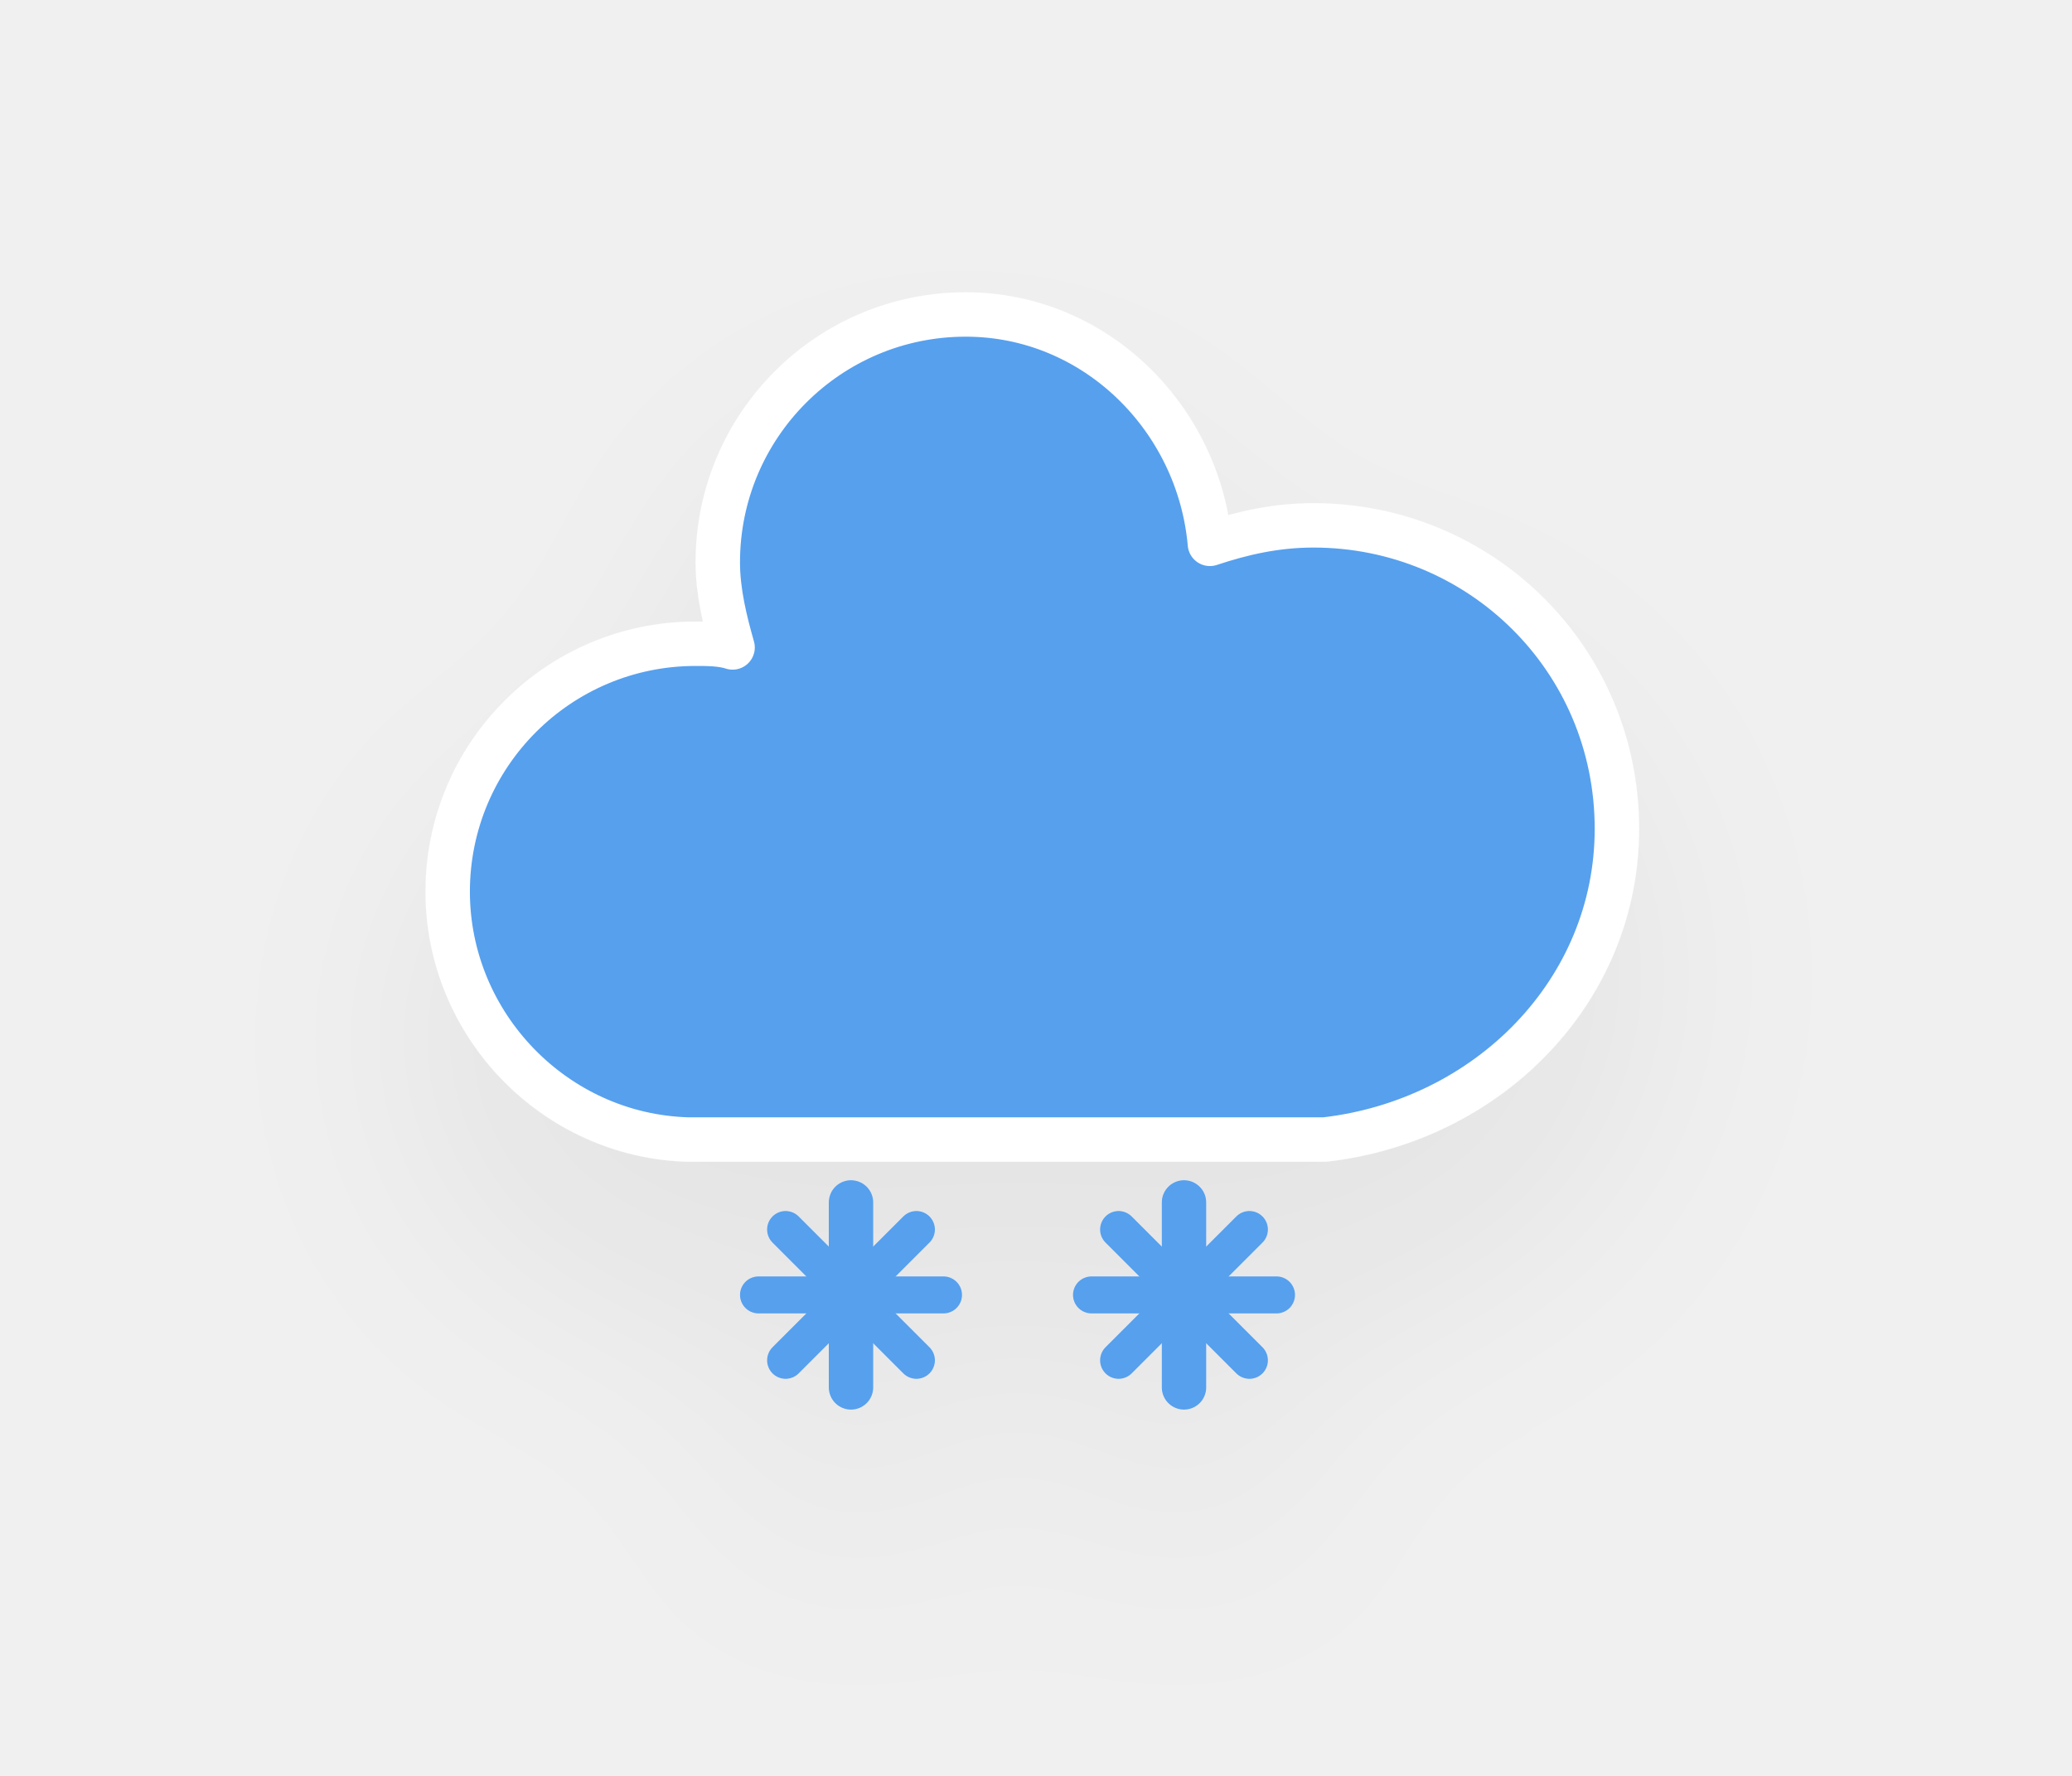
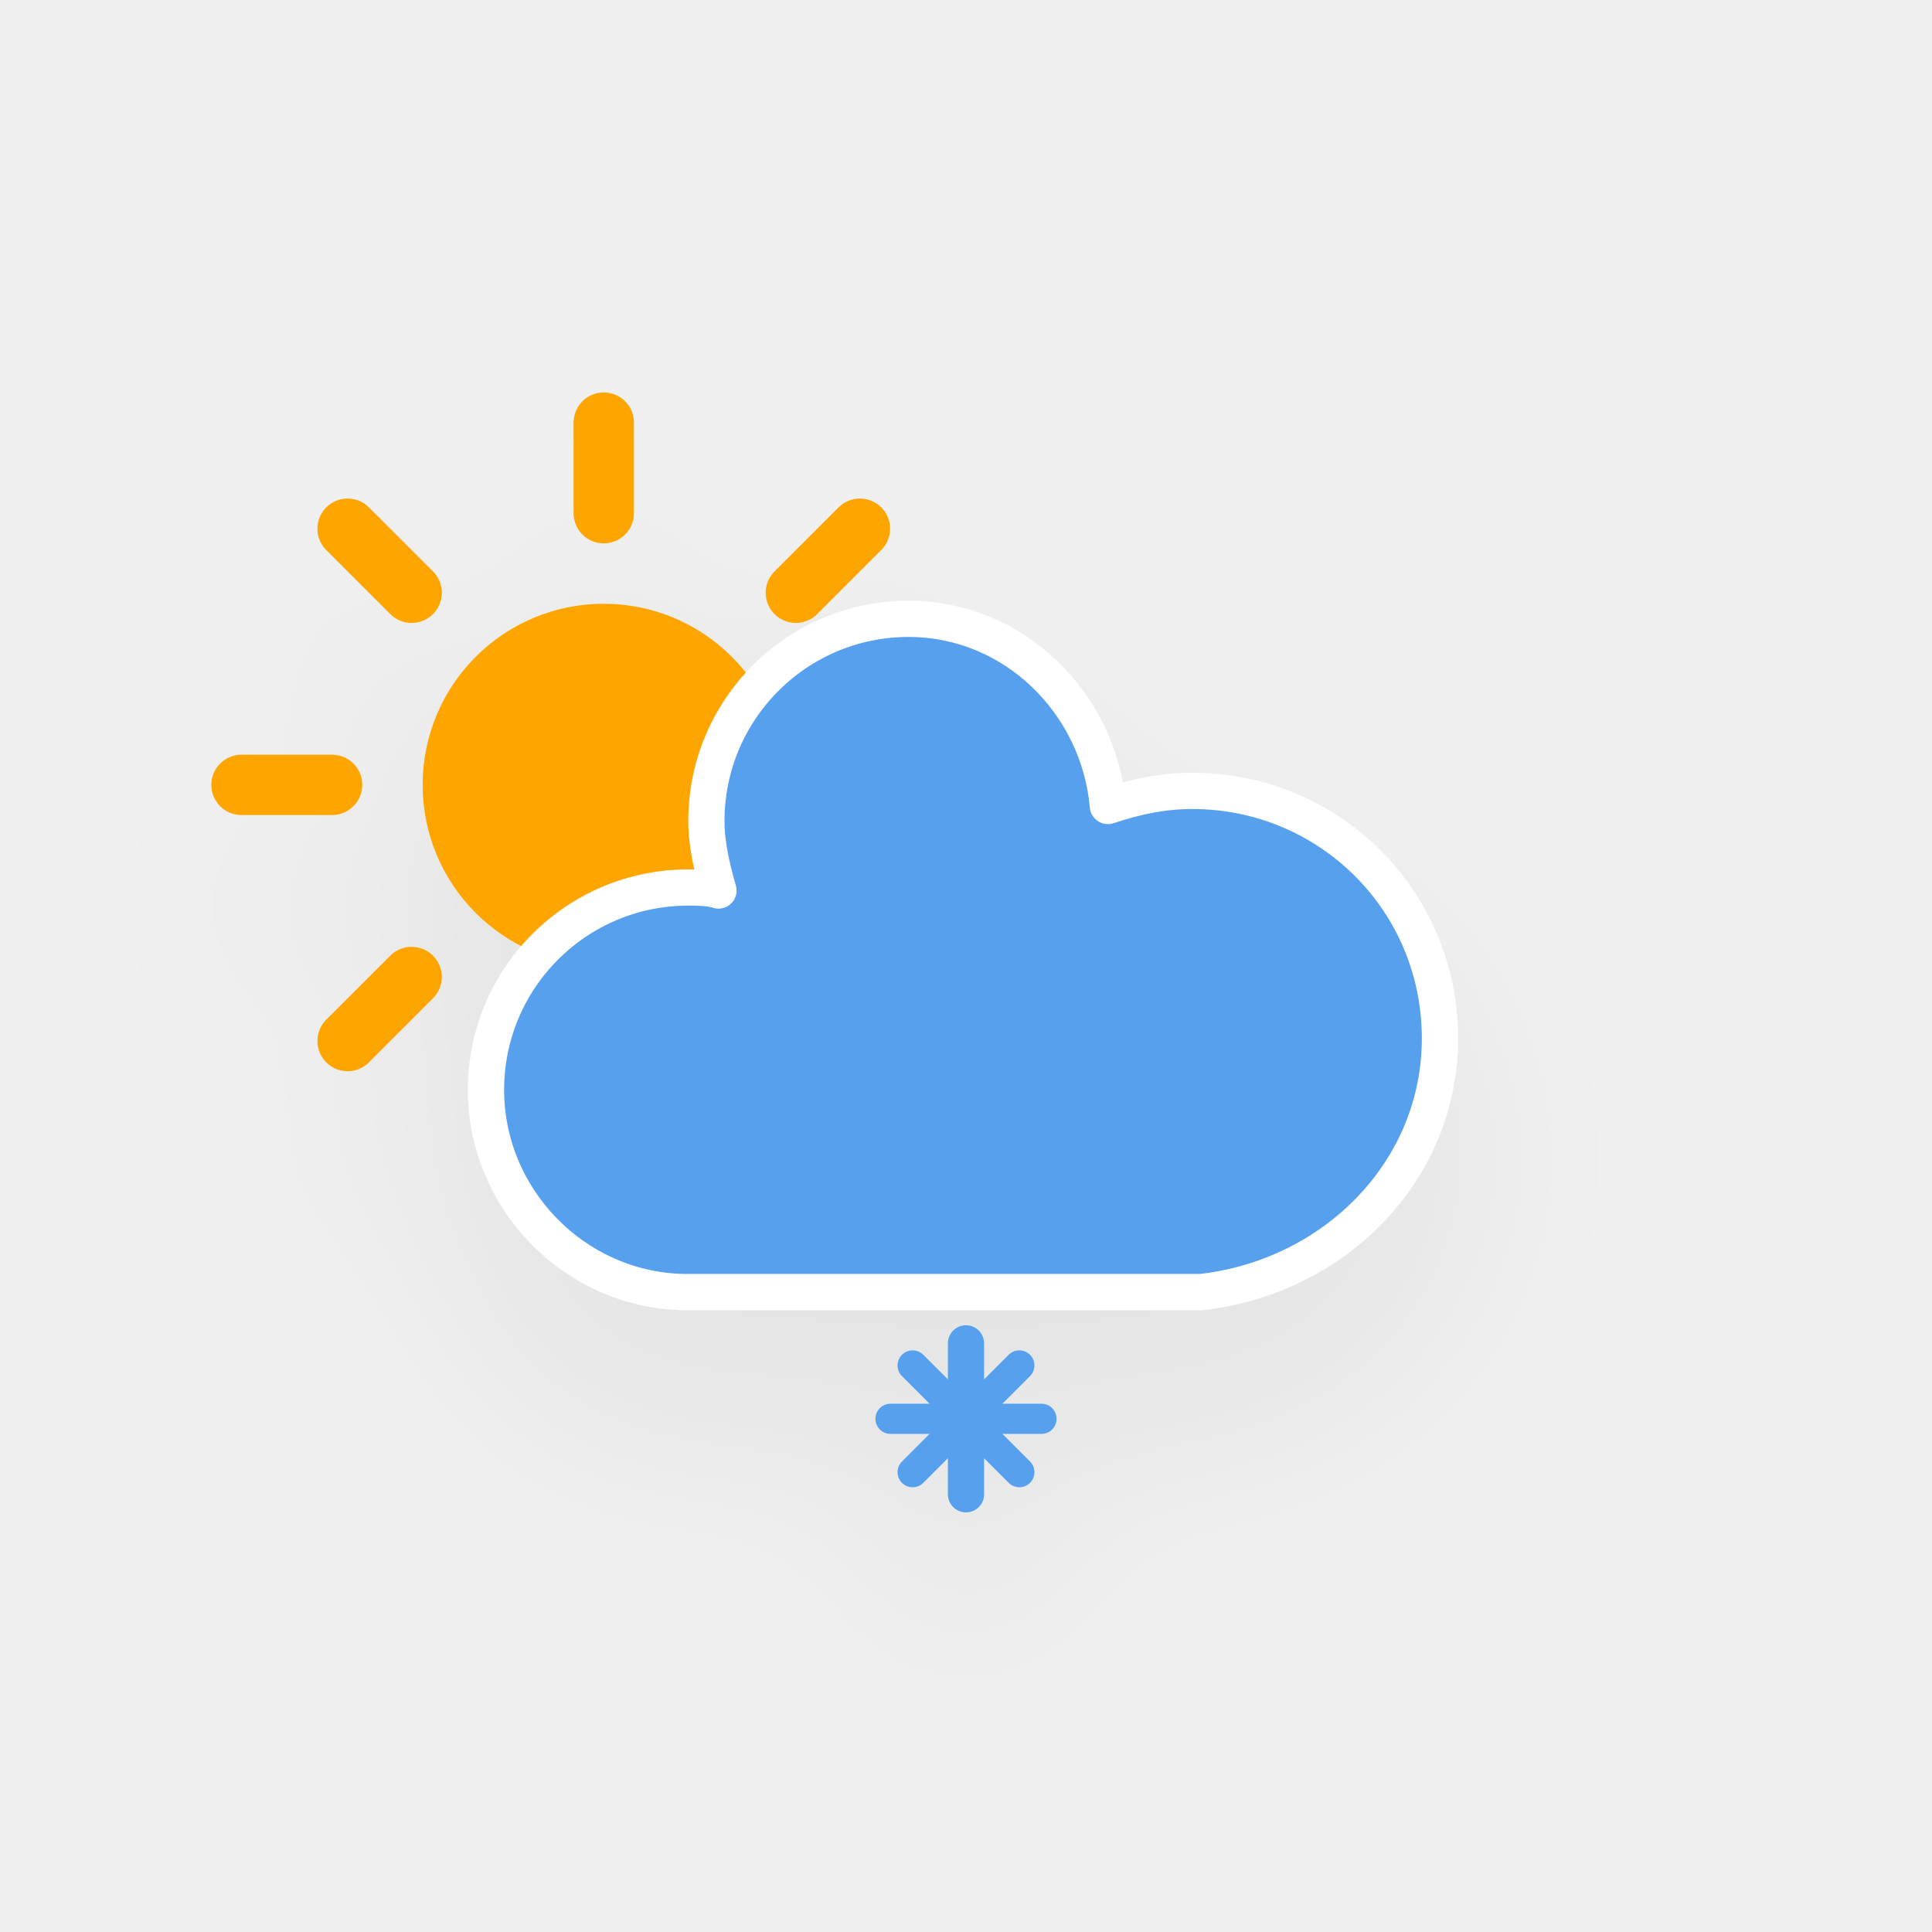
- <svg xmlns="http://www.w3.org/2000/svg" width="56" height="48" version="1.1">
+ <svg xmlns="http://www.w3.org/2000/svg" version="1.1" width="64" height="64" viewbox="0 0 64 64">
  <defs>
-     <filter id="blur" x="-.247" y="-.269" width="1.494" height="1.676">
+     <filter id="blur" width="200%" height="200%">
      <feGaussianBlur in="SourceAlpha" stdDeviation="3" />
      <feOffset dx="0" dy="4" result="offsetblur" />
      <feComponentTransfer>
-         <feFuncA slope="0.05" type="linear" />
+         <feFuncA type="linear" slope="0.05" />
      </feComponentTransfer>
      <feMerge>
        <feMergeNode />
        <feMergeNode in="SourceGraphic" />
      </feMerge>
    </filter>
    <style type="text/css">
/*
** CLOUDS
*/
@keyframes am-weather-cloud-2 {
  0% {
    -webkit-transform: translate(0px,0px);
       -moz-transform: translate(0px,0px);
        -ms-transform: translate(0px,0px);
            transform: translate(0px,0px);
  }

  50% {
    -webkit-transform: translate(2px,0px);
       -moz-transform: translate(2px,0px);
        -ms-transform: translate(2px,0px);
            transform: translate(2px,0px);
  }

  100% {
    -webkit-transform: translate(0px,0px);
       -moz-transform: translate(0px,0px);
        -ms-transform: translate(0px,0px);
            transform: translate(0px,0px);
  }
}

.am-weather-cloud-2 {
  -webkit-animation-name: am-weather-cloud-2;
     -moz-animation-name: am-weather-cloud-2;
          animation-name: am-weather-cloud-2;
  -webkit-animation-duration: 3s;
     -moz-animation-duration: 3s;
          animation-duration: 3s;
  -webkit-animation-timing-function: linear;
     -moz-animation-timing-function: linear;
          animation-timing-function: linear;
  -webkit-animation-iteration-count: infinite;
     -moz-animation-iteration-count: infinite;
          animation-iteration-count: infinite;
}

/*
+ ** SUN
+ */
+ @keyframes am-weather-sun {
+   0% {
+     -webkit-transform: rotate(0deg);
+        -moz-transform: rotate(0deg);
+         -ms-transform: rotate(0deg);
+             transform: rotate(0deg);
+   }
+ 
+   100% {
+     -webkit-transform: rotate(360deg);
+        -moz-transform: rotate(360deg);
+         -ms-transform: rotate(360deg);
+             transform: rotate(360deg);
+   }
+ }
+ 
+ .am-weather-sun {
+   -webkit-animation-name: am-weather-sun;
+      -moz-animation-name: am-weather-sun;
+       -ms-animation-name: am-weather-sun;
+           animation-name: am-weather-sun;
+   -webkit-animation-duration: 9s;
+      -moz-animation-duration: 9s;
+       -ms-animation-duration: 9s;
+           animation-duration: 9s;
+   -webkit-animation-timing-function: linear;
+      -moz-animation-timing-function: linear;
+       -ms-animation-timing-function: linear;
+           animation-timing-function: linear;
+   -webkit-animation-iteration-count: infinite;
+      -moz-animation-iteration-count: infinite;
+       -ms-animation-iteration-count: infinite;
+           animation-iteration-count: infinite;
+ }
+ 
+ @keyframes am-weather-sun-shiny {
+   0% {
+     stroke-dasharray: 3px 10px;
+     stroke-dashoffset: 0px;
+   }
+ 
+   50% {
+     stroke-dasharray: 0.1px 10px;
+     stroke-dashoffset: -1px;
+   }
+ 
+   100% {
+     stroke-dasharray: 3px 10px;
+     stroke-dashoffset: 0px;
+   }
+ }
+ 
+ .am-weather-sun-shiny line {
+   -webkit-animation-name: am-weather-sun-shiny;
+      -moz-animation-name: am-weather-sun-shiny;
+       -ms-animation-name: am-weather-sun-shiny;
+           animation-name: am-weather-sun-shiny;
+   -webkit-animation-duration: 2s;
+      -moz-animation-duration: 2s;
+       -ms-animation-duration: 2s;
+           animation-duration: 2s;
+   -webkit-animation-timing-function: linear;
+      -moz-animation-timing-function: linear;
+       -ms-animation-timing-function: linear;
+           animation-timing-function: linear;
+   -webkit-animation-iteration-count: infinite;
+      -moz-animation-iteration-count: infinite;
+       -ms-animation-iteration-count: infinite;
+           animation-iteration-count: infinite;
+ }
+ 
+ /*
** SNOW
*/
@keyframes am-weather-snow {
  0% {
    -webkit-transform: translateX(0) translateY(0);
       -moz-transform: translateX(0) translateY(0);
        -ms-transform: translateX(0) translateY(0);
            transform: translateX(0) translateY(0);
  }

  33.33% {
    -webkit-transform: translateX(-1.2px) translateY(2px);
       -moz-transform: translateX(-1.2px) translateY(2px);
        -ms-transform: translateX(-1.2px) translateY(2px);
            transform: translateX(-1.2px) translateY(2px);
  }

  66.66% {
    -webkit-transform: translateX(1.4px) translateY(4px);
       -moz-transform: translateX(1.4px) translateY(4px);
        -ms-transform: translateX(1.4px) translateY(4px);
            transform: translateX(1.4px) translateY(4px);
    opacity: 1;
  }

  100% {
    -webkit-transform: translateX(-1.6px) translateY(6px);
       -moz-transform: translateX(-1.6px) translateY(6px);
        -ms-transform: translateX(-1.6px) translateY(6px);
            transform: translateX(-1.6px) translateY(6px);
    opacity: 0;
  }
}

.am-weather-snow-1 {
  -webkit-animation-name: am-weather-snow;
     -moz-animation-name: am-weather-snow;
      -ms-animation-name: am-weather-snow;
          animation-name: am-weather-snow;
  -webkit-animation-duration: 2s;
     -moz-animation-duration: 2s;
      -ms-animation-duration: 2s;
          animation-duration: 2s;
  -webkit-animation-timing-function: linear;
     -moz-animation-timing-function: linear;
      -ms-animation-timing-function: linear;
          animation-timing-function: linear;
  -webkit-animation-iteration-count: infinite;
     -moz-animation-iteration-count: infinite;
      -ms-animation-iteration-count: infinite;
          animation-iteration-count: infinite;
}
- 
- .am-weather-snow-2 {
-   -webkit-animation-name: am-weather-snow;
-      -moz-animation-name: am-weather-snow;
-       -ms-animation-name: am-weather-snow;
-           animation-name: am-weather-snow;
-   -webkit-animation-delay: 1.2s;
-      -moz-animation-delay: 1.2s;
-       -ms-animation-delay: 1.2s;
-           animation-delay: 1.2s;
-   -webkit-animation-duration: 2s;
-      -moz-animation-duration: 2s;
-       -ms-animation-duration: 2s;
-           animation-duration: 2s;
-   -webkit-animation-timing-function: linear;
-      -moz-animation-timing-function: linear;
-       -ms-animation-timing-function: linear;
-           animation-timing-function: linear;
-   -webkit-animation-iteration-count: infinite;
-      -moz-animation-iteration-count: infinite;
-       -ms-animation-iteration-count: infinite;
-           animation-iteration-count: infinite;
- }
- 
        </style>
  </defs>
-   <g transform="translate(-4,-12)" filter="url(#blur)">
+   <g filter="url(#blur)" id="snowy-2">
    <g transform="translate(20,10)">
-       <g class="am-weather-cloud-2" style="-moz-animation-duration:3s;-moz-animation-iteration-count:infinite;-moz-animation-name:am-weather-cloud-2;-moz-animation-timing-function:linear;-webkit-animation-duration:3s;-webkit-animation-iteration-count:infinite;-webkit-animation-name:am-weather-cloud-2;-webkit-animation-timing-function:linear">
-         <path transform="translate(-20,-11)" d="m47.7 35.4c0-4.6-3.7-8.2-8.2-8.2-1 0-1.9 0.2-2.8 0.5-0.3-3.4-3.1-6.2-6.6-6.2-3.7 0-6.7 3-6.7 6.7 0 0.8 0.2 1.6 0.4 2.3-0.3-0.1-0.7-0.1-1-0.1-3.7 0-6.7 3-6.7 6.7 0 3.6 2.9 6.6 6.5 6.7h17.2c4.4-0.5 7.9-4 7.9-8.4z" fill="#57a0ee" stroke="#fff" stroke-linejoin="round" stroke-width="1.2" />
+       <g transform="translate(0,16)">
+         <g class="am-weather-sun">
+           <g>
+             <line fill="none" stroke="orange" stroke-linecap="round" stroke-width="2" transform="translate(0,9)" x1="0" x2="0" y1="0" y2="3" />
+           </g>
+           <g transform="rotate(45)">
+             <line fill="none" stroke="orange" stroke-linecap="round" stroke-width="2" transform="translate(0,9)" x1="0" x2="0" y1="0" y2="3" />
+           </g>
+           <g transform="rotate(90)">
+             <line fill="none" stroke="orange" stroke-linecap="round" stroke-width="2" transform="translate(0,9)" x1="0" x2="0" y1="0" y2="3" />
+           </g>
+           <g transform="rotate(135)">
+             <line fill="none" stroke="orange" stroke-linecap="round" stroke-width="2" transform="translate(0,9)" x1="0" x2="0" y1="0" y2="3" />
+           </g>
+           <g transform="rotate(180)">
+             <line fill="none" stroke="orange" stroke-linecap="round" stroke-width="2" transform="translate(0,9)" x1="0" x2="0" y1="0" y2="3" />
+           </g>
+           <g transform="rotate(225)">
+             <line fill="none" stroke="orange" stroke-linecap="round" stroke-width="2" transform="translate(0,9)" x1="0" x2="0" y1="0" y2="3" />
+           </g>
+           <g transform="rotate(270)">
+             <line fill="none" stroke="orange" stroke-linecap="round" stroke-width="2" transform="translate(0,9)" x1="0" x2="0" y1="0" y2="3" />
+           </g>
+           <g transform="rotate(315)">
+             <line fill="none" stroke="orange" stroke-linecap="round" stroke-width="2" transform="translate(0,9)" x1="0" x2="0" y1="0" y2="3" />
+           </g>
+         </g>
+         <circle cx="0" cy="0" fill="orange" r="5" stroke="orange" stroke-width="2" />
      </g>
-       <g class="am-weather-snow-1" style="-moz-animation-duration:2s;-moz-animation-iteration-count:infinite;-moz-animation-name:am-weather-snow;-moz-animation-timing-function:linear;-ms-animation-duration:2s;-ms-animation-iteration-count:infinite;-ms-animation-name:am-weather-snow;-ms-animation-timing-function:linear;-webkit-animation-duration:2s;-webkit-animation-iteration-count:infinite;-webkit-animation-name:am-weather-snow;-webkit-animation-timing-function:linear">
-         <g transform="translate(7,28)" fill="none" stroke="#57a0ee" stroke-linecap="round">
-           <line transform="translate(0,9)" y1="-2.5" y2="2.5" stroke-width="1.2" />
-           <line transform="rotate(45,-10.864,4.5)" y1="-2.5" y2="2.5" />
-           <line transform="rotate(90,-4.5,4.5)" y1="-2.5" y2="2.5" />
-           <line transform="rotate(135,-1.864,4.5)" y1="-2.5" y2="2.5" />
-         </g>
+       <g class="am-weather-cloud-2">
+         <path d="M47.7,35.4c0-4.6-3.7-8.2-8.2-8.2c-1,0-1.9,0.2-2.8,0.5c-0.3-3.4-3.1-6.2-6.6-6.2c-3.7,0-6.7,3-6.7,6.7c0,0.8,0.2,1.6,0.4,2.3    c-0.3-0.1-0.7-0.1-1-0.1c-3.7,0-6.7,3-6.7,6.7c0,3.6,2.9,6.6,6.5,6.7l17.2,0C44.2,43.3,47.7,39.8,47.7,35.4z" fill="#57A0EE" stroke="white" stroke-linejoin="round" stroke-width="1.2" transform="translate(-20,-11)" />
      </g>
-       <g class="am-weather-snow-2" style="-moz-animation-delay:1.2s;-moz-animation-duration:2s;-moz-animation-iteration-count:infinite;-moz-animation-name:am-weather-snow;-moz-animation-timing-function:linear;-ms-animation-delay:1.2s;-ms-animation-duration:2s;-ms-animation-iteration-count:infinite;-ms-animation-name:am-weather-snow;-ms-animation-timing-function:linear;-webkit-animation-delay:1.2s;-webkit-animation-duration:2s;-webkit-animation-iteration-count:infinite;-webkit-animation-name:am-weather-snow;-webkit-animation-timing-function:linear">
-         <g transform="translate(16,28)" fill="none" stroke="#57a0ee" stroke-linecap="round">
-           <line transform="translate(0,9)" y1="-2.5" y2="2.5" stroke-width="1.2" />
-           <line transform="rotate(45,-10.864,4.5)" y1="-2.5" y2="2.5" />
-           <line transform="rotate(90,-4.5,4.5)" y1="-2.5" y2="2.5" />
-           <line transform="rotate(135,-1.864,4.5)" y1="-2.5" y2="2.5" />
-         </g>
+     </g>
+     <g class="am-weather-snow-1">
+       <g transform="translate(32,38)">
+         <line fill="none" stroke="#57A0EE" stroke-linecap="round" stroke-width="1.2" transform="translate(0,9), rotate(0)" x1="0" x2="0" y1="-2.5" y2="2.5" />
+         <line fill="none" stroke="#57A0EE" stroke-linecap="round" stroke-width="1" transform="translate(0,9), rotate(45)" x1="0" x2="0" y1="-2.5" y2="2.5" />
+         <line fill="none" stroke="#57A0EE" stroke-linecap="round" stroke-width="1" transform="translate(0,9), rotate(90)" x1="0" x2="0" y1="-2.5" y2="2.5" />
+         <line fill="none" stroke="#57A0EE" stroke-linecap="round" stroke-width="1" transform="translate(0,9), rotate(135)" x1="0" x2="0" y1="-2.5" y2="2.5" />
      </g>
    </g>
  </g>
</svg>
